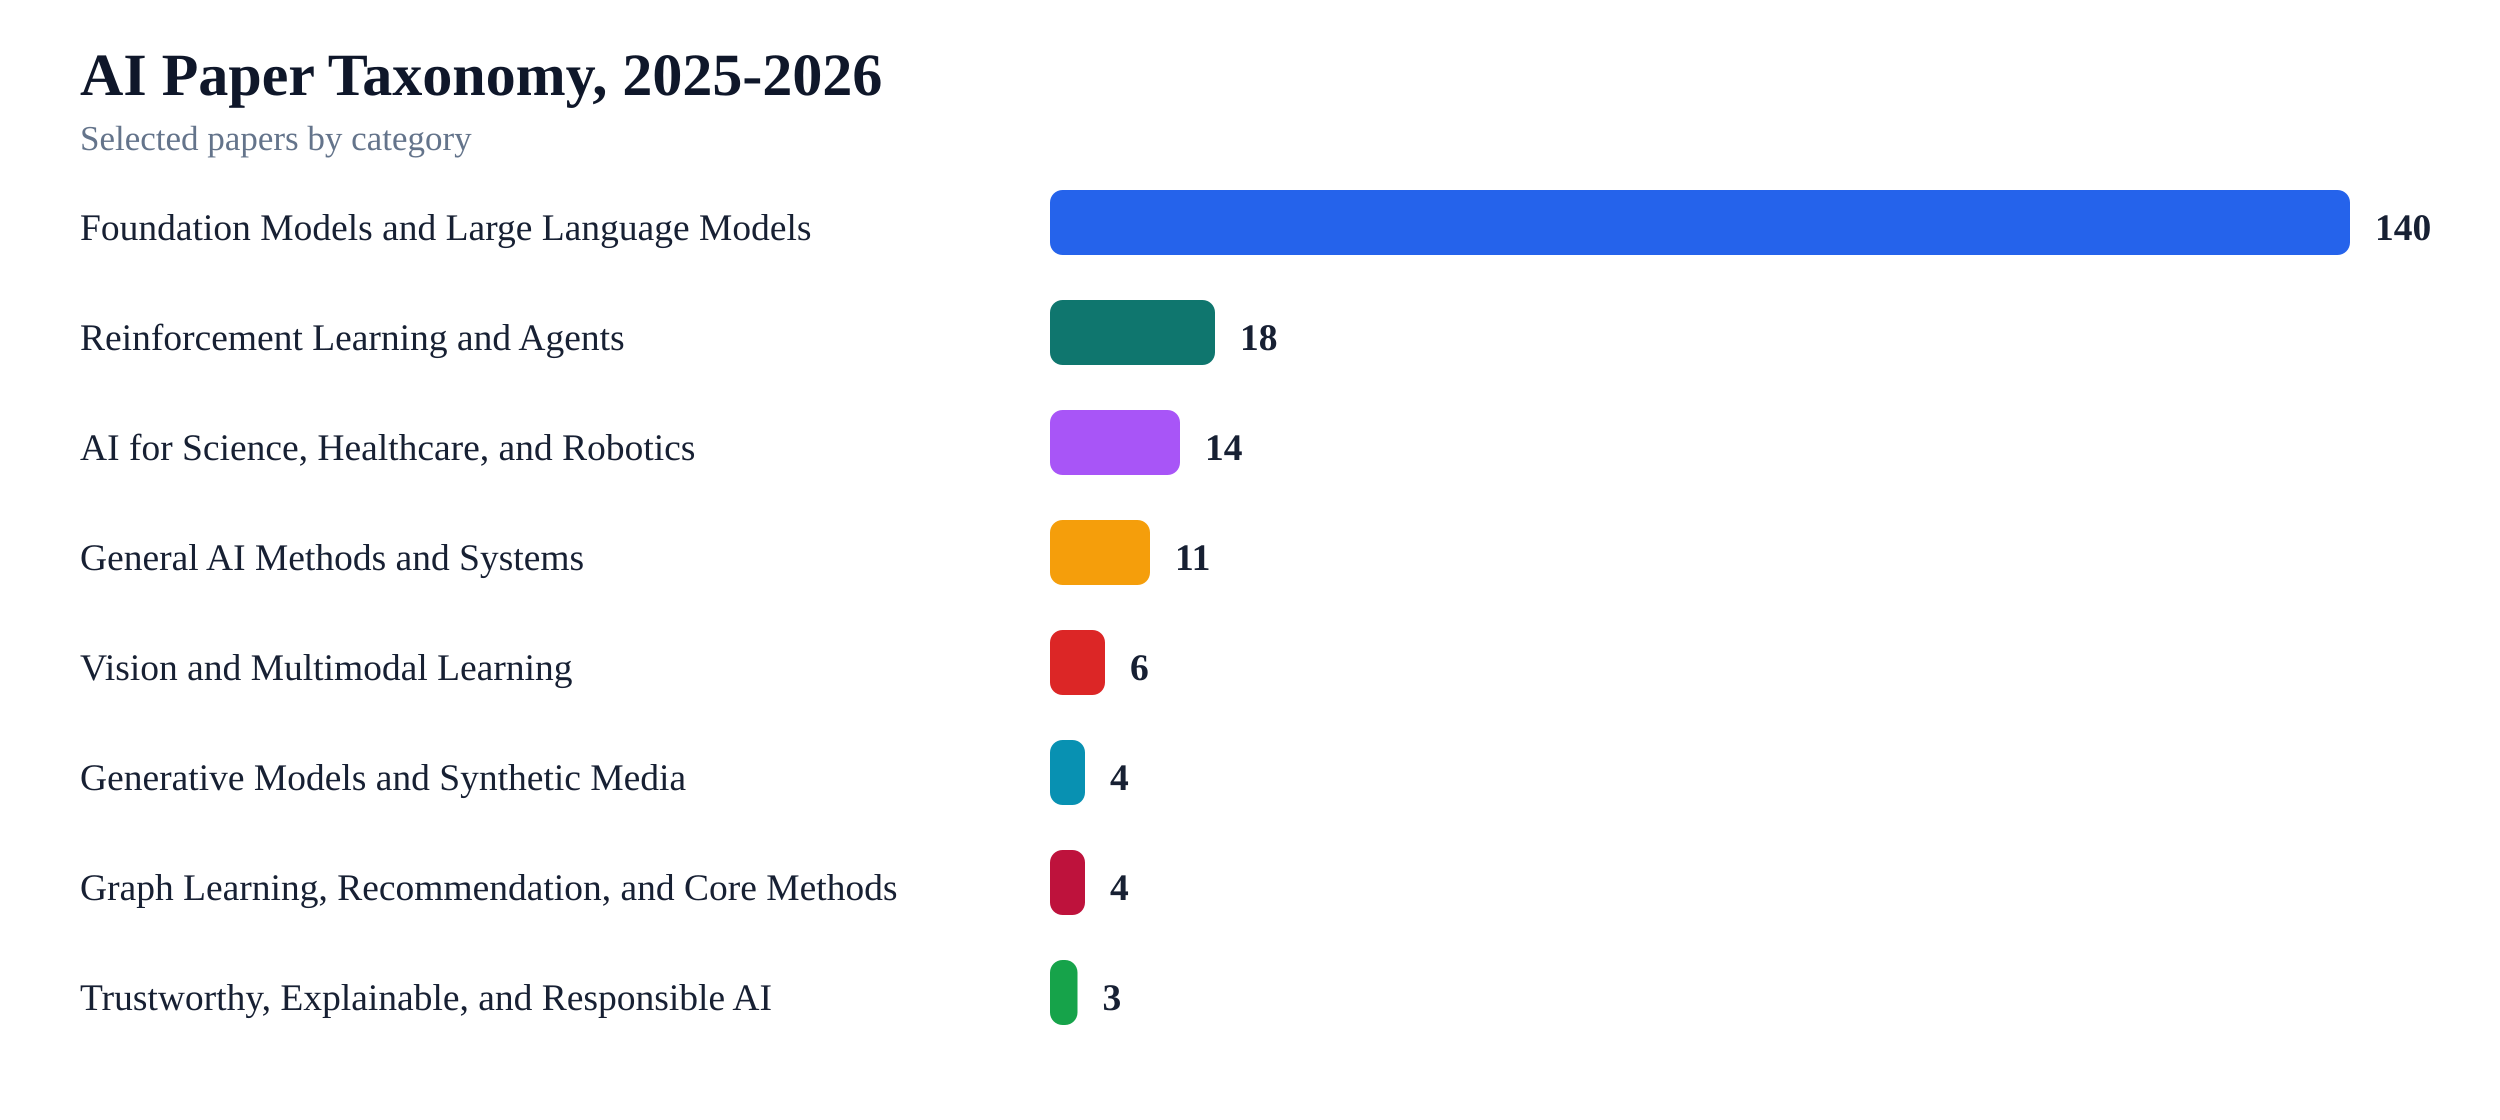
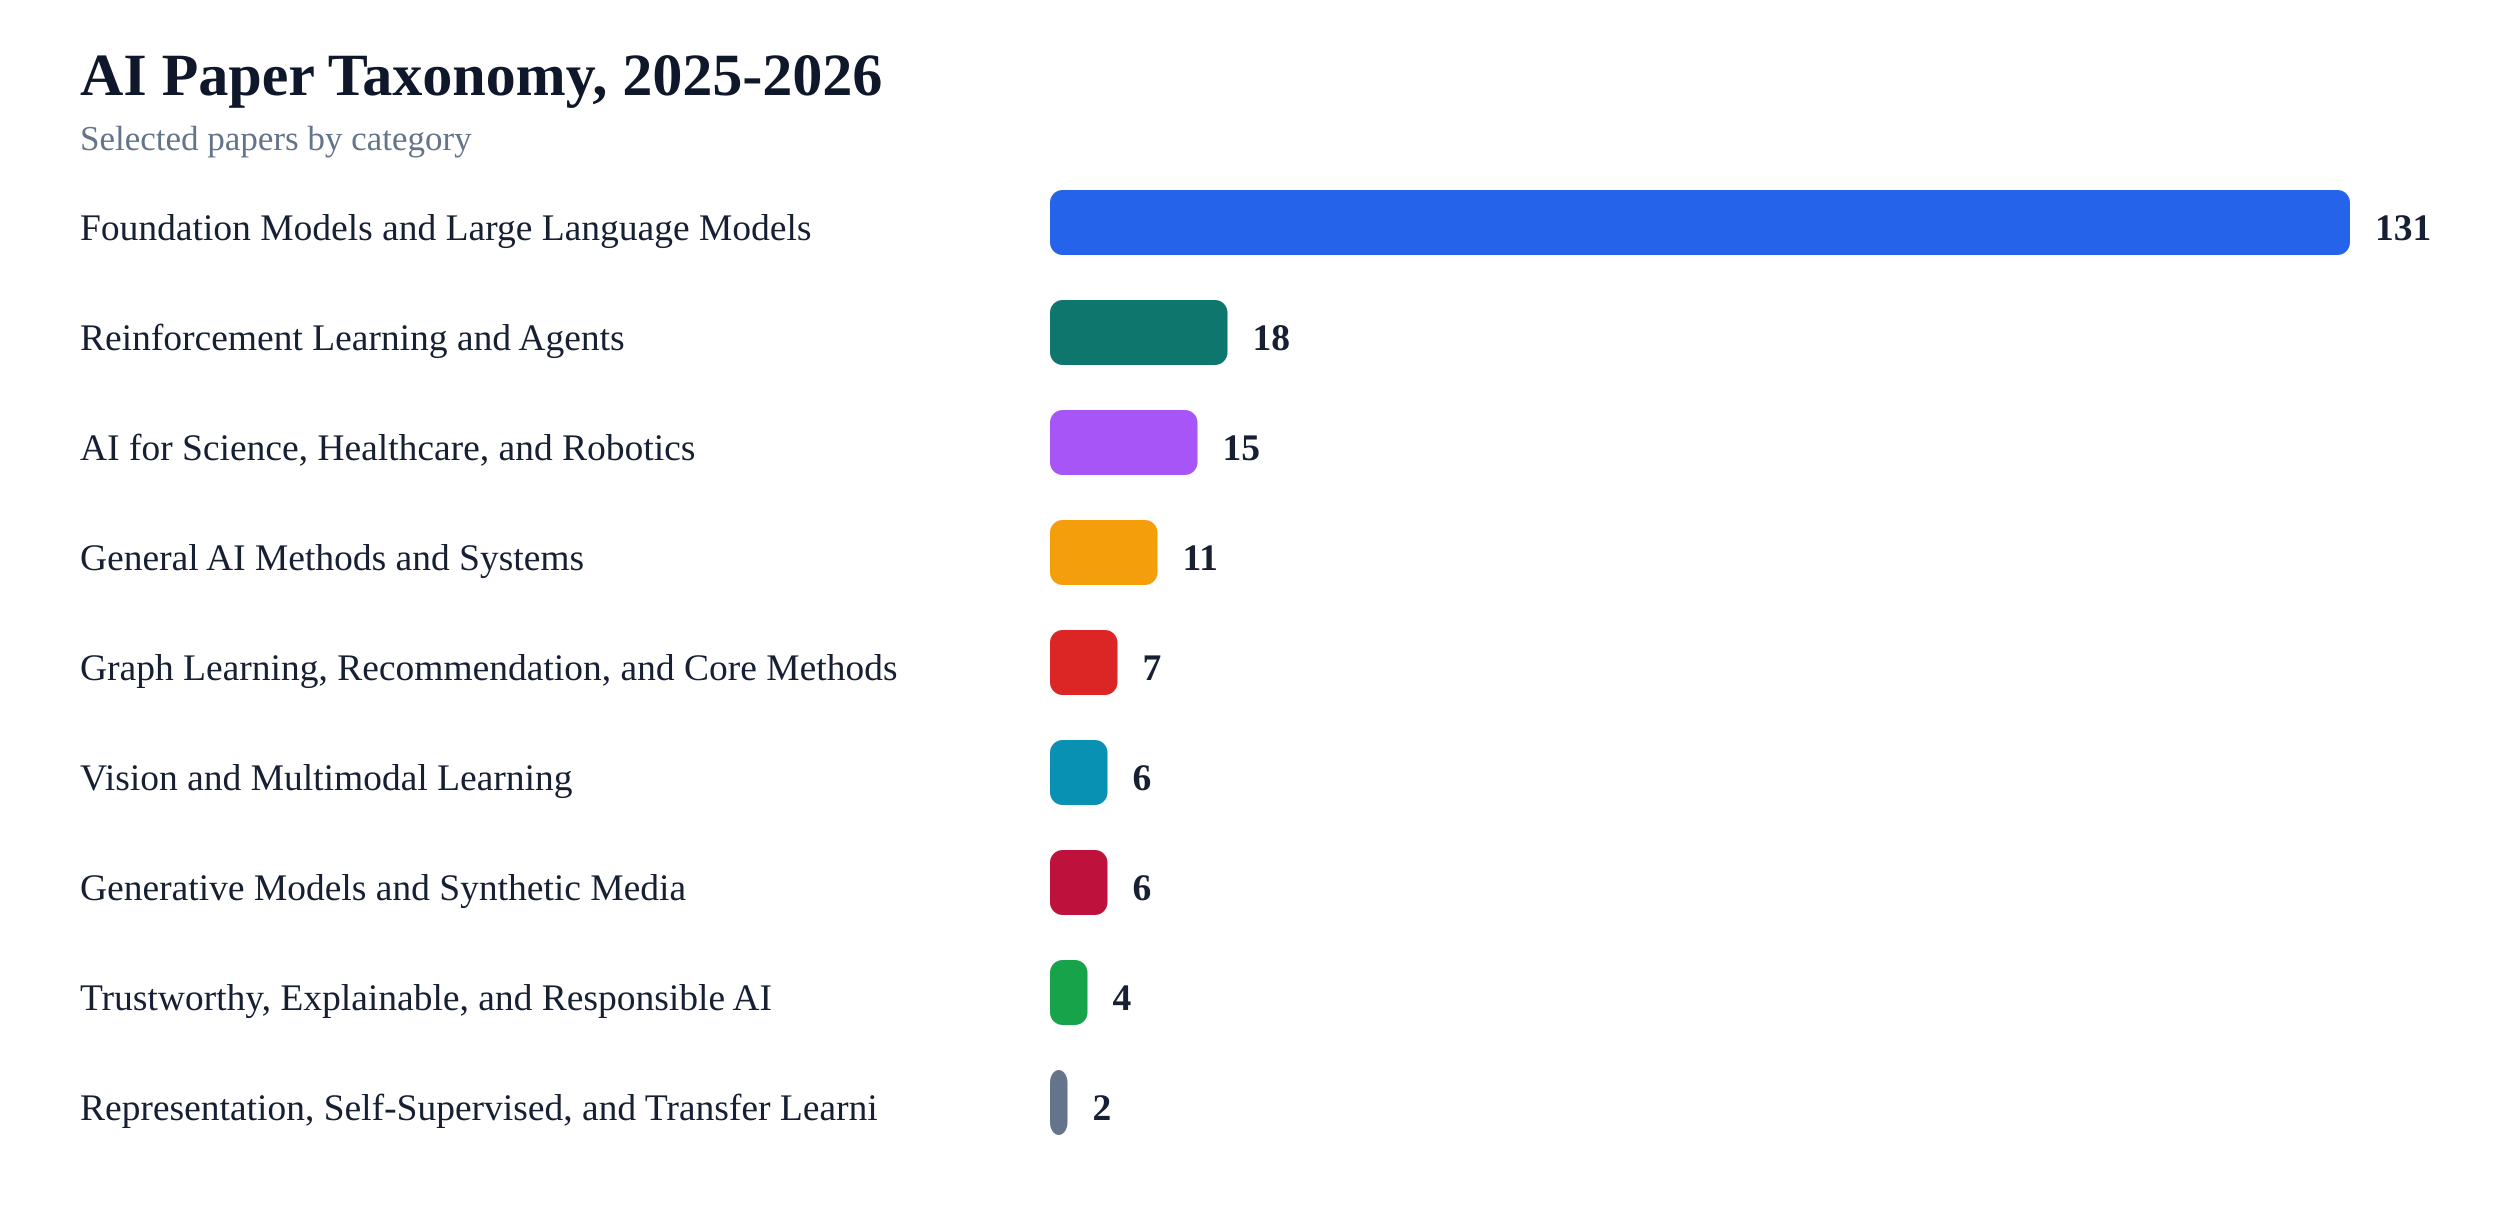
- <svg xmlns="http://www.w3.org/2000/svg" width="1000" height="448" viewBox="0 0 1000 448" role="img" aria-label="Category distribution 2025-2026">
+ <svg xmlns="http://www.w3.org/2000/svg" width="1000" height="492" viewBox="0 0 1000 492" role="img" aria-label="Category distribution 2025-2026">
  <rect width="100%" height="100%" fill="#ffffff" />
  <text x="32" y="38" fill="#0f172a" font-size="24" font-weight="800">AI Paper Taxonomy, 2025-2026</text>
  <text x="32" y="60" fill="#64748b" font-size="14">Selected papers by category</text>
  <text x="32" y="96" fill="#172033" font-size="15">Foundation Models and Large Language Models</text>
  <rect x="420" y="76" width="520" height="26" rx="5" fill="#2563eb" />
-   <text x="950" y="96" fill="#172033" font-size="15" font-weight="700">140</text>
+   <text x="950" y="96" fill="#172033" font-size="15" font-weight="700">131</text>
  <text x="32" y="140" fill="#172033" font-size="15">Reinforcement Learning and Agents</text>
-   <rect x="420" y="120" width="66" height="26" rx="5" fill="#0f766e" />
-   <text x="496" y="140" fill="#172033" font-size="15" font-weight="700">18</text>
+   <rect x="420" y="120" width="71" height="26" rx="5" fill="#0f766e" />
+   <text x="501" y="140" fill="#172033" font-size="15" font-weight="700">18</text>
  <text x="32" y="184" fill="#172033" font-size="15">AI for Science, Healthcare, and Robotics</text>
-   <rect x="420" y="164" width="52" height="26" rx="5" fill="#a855f7" />
-   <text x="482" y="184" fill="#172033" font-size="15" font-weight="700">14</text>
+   <rect x="420" y="164" width="59" height="26" rx="5" fill="#a855f7" />
+   <text x="489" y="184" fill="#172033" font-size="15" font-weight="700">15</text>
  <text x="32" y="228" fill="#172033" font-size="15">General AI Methods and Systems</text>
-   <rect x="420" y="208" width="40" height="26" rx="5" fill="#f59e0b" />
-   <text x="470" y="228" fill="#172033" font-size="15" font-weight="700">11</text>
-   <text x="32" y="272" fill="#172033" font-size="15">Vision and Multimodal Learning</text>
-   <rect x="420" y="252" width="22" height="26" rx="5" fill="#dc2626" />
-   <text x="452" y="272" fill="#172033" font-size="15" font-weight="700">6</text>
-   <text x="32" y="316" fill="#172033" font-size="15">Generative Models and Synthetic Media</text>
-   <rect x="420" y="296" width="14" height="26" rx="5" fill="#0891b2" />
-   <text x="444" y="316" fill="#172033" font-size="15" font-weight="700">4</text>
-   <text x="32" y="360" fill="#172033" font-size="15">Graph Learning, Recommendation, and Core Methods</text>
-   <rect x="420" y="340" width="14" height="26" rx="5" fill="#be123c" />
-   <text x="444" y="360" fill="#172033" font-size="15" font-weight="700">4</text>
+   <rect x="420" y="208" width="43" height="26" rx="5" fill="#f59e0b" />
+   <text x="473" y="228" fill="#172033" font-size="15" font-weight="700">11</text>
+   <text x="32" y="272" fill="#172033" font-size="15">Graph Learning, Recommendation, and Core Methods</text>
+   <rect x="420" y="252" width="27" height="26" rx="5" fill="#dc2626" />
+   <text x="457" y="272" fill="#172033" font-size="15" font-weight="700">7</text>
+   <text x="32" y="316" fill="#172033" font-size="15">Vision and Multimodal Learning</text>
+   <rect x="420" y="296" width="23" height="26" rx="5" fill="#0891b2" />
+   <text x="453" y="316" fill="#172033" font-size="15" font-weight="700">6</text>
+   <text x="32" y="360" fill="#172033" font-size="15">Generative Models and Synthetic Media</text>
+   <rect x="420" y="340" width="23" height="26" rx="5" fill="#be123c" />
+   <text x="453" y="360" fill="#172033" font-size="15" font-weight="700">6</text>
  <text x="32" y="404" fill="#172033" font-size="15">Trustworthy, Explainable, and Responsible AI</text>
-   <rect x="420" y="384" width="11" height="26" rx="5" fill="#16a34a" />
-   <text x="441" y="404" fill="#172033" font-size="15" font-weight="700">3</text>
+   <rect x="420" y="384" width="15" height="26" rx="5" fill="#16a34a" />
+   <text x="445" y="404" fill="#172033" font-size="15" font-weight="700">4</text>
+   <text x="32" y="448" fill="#172033" font-size="15">Representation, Self-Supervised, and Transfer Learni</text>
+   <rect x="420" y="428" width="7" height="26" rx="5" fill="#64748b" />
+   <text x="437" y="448" fill="#172033" font-size="15" font-weight="700">2</text>
</svg>
